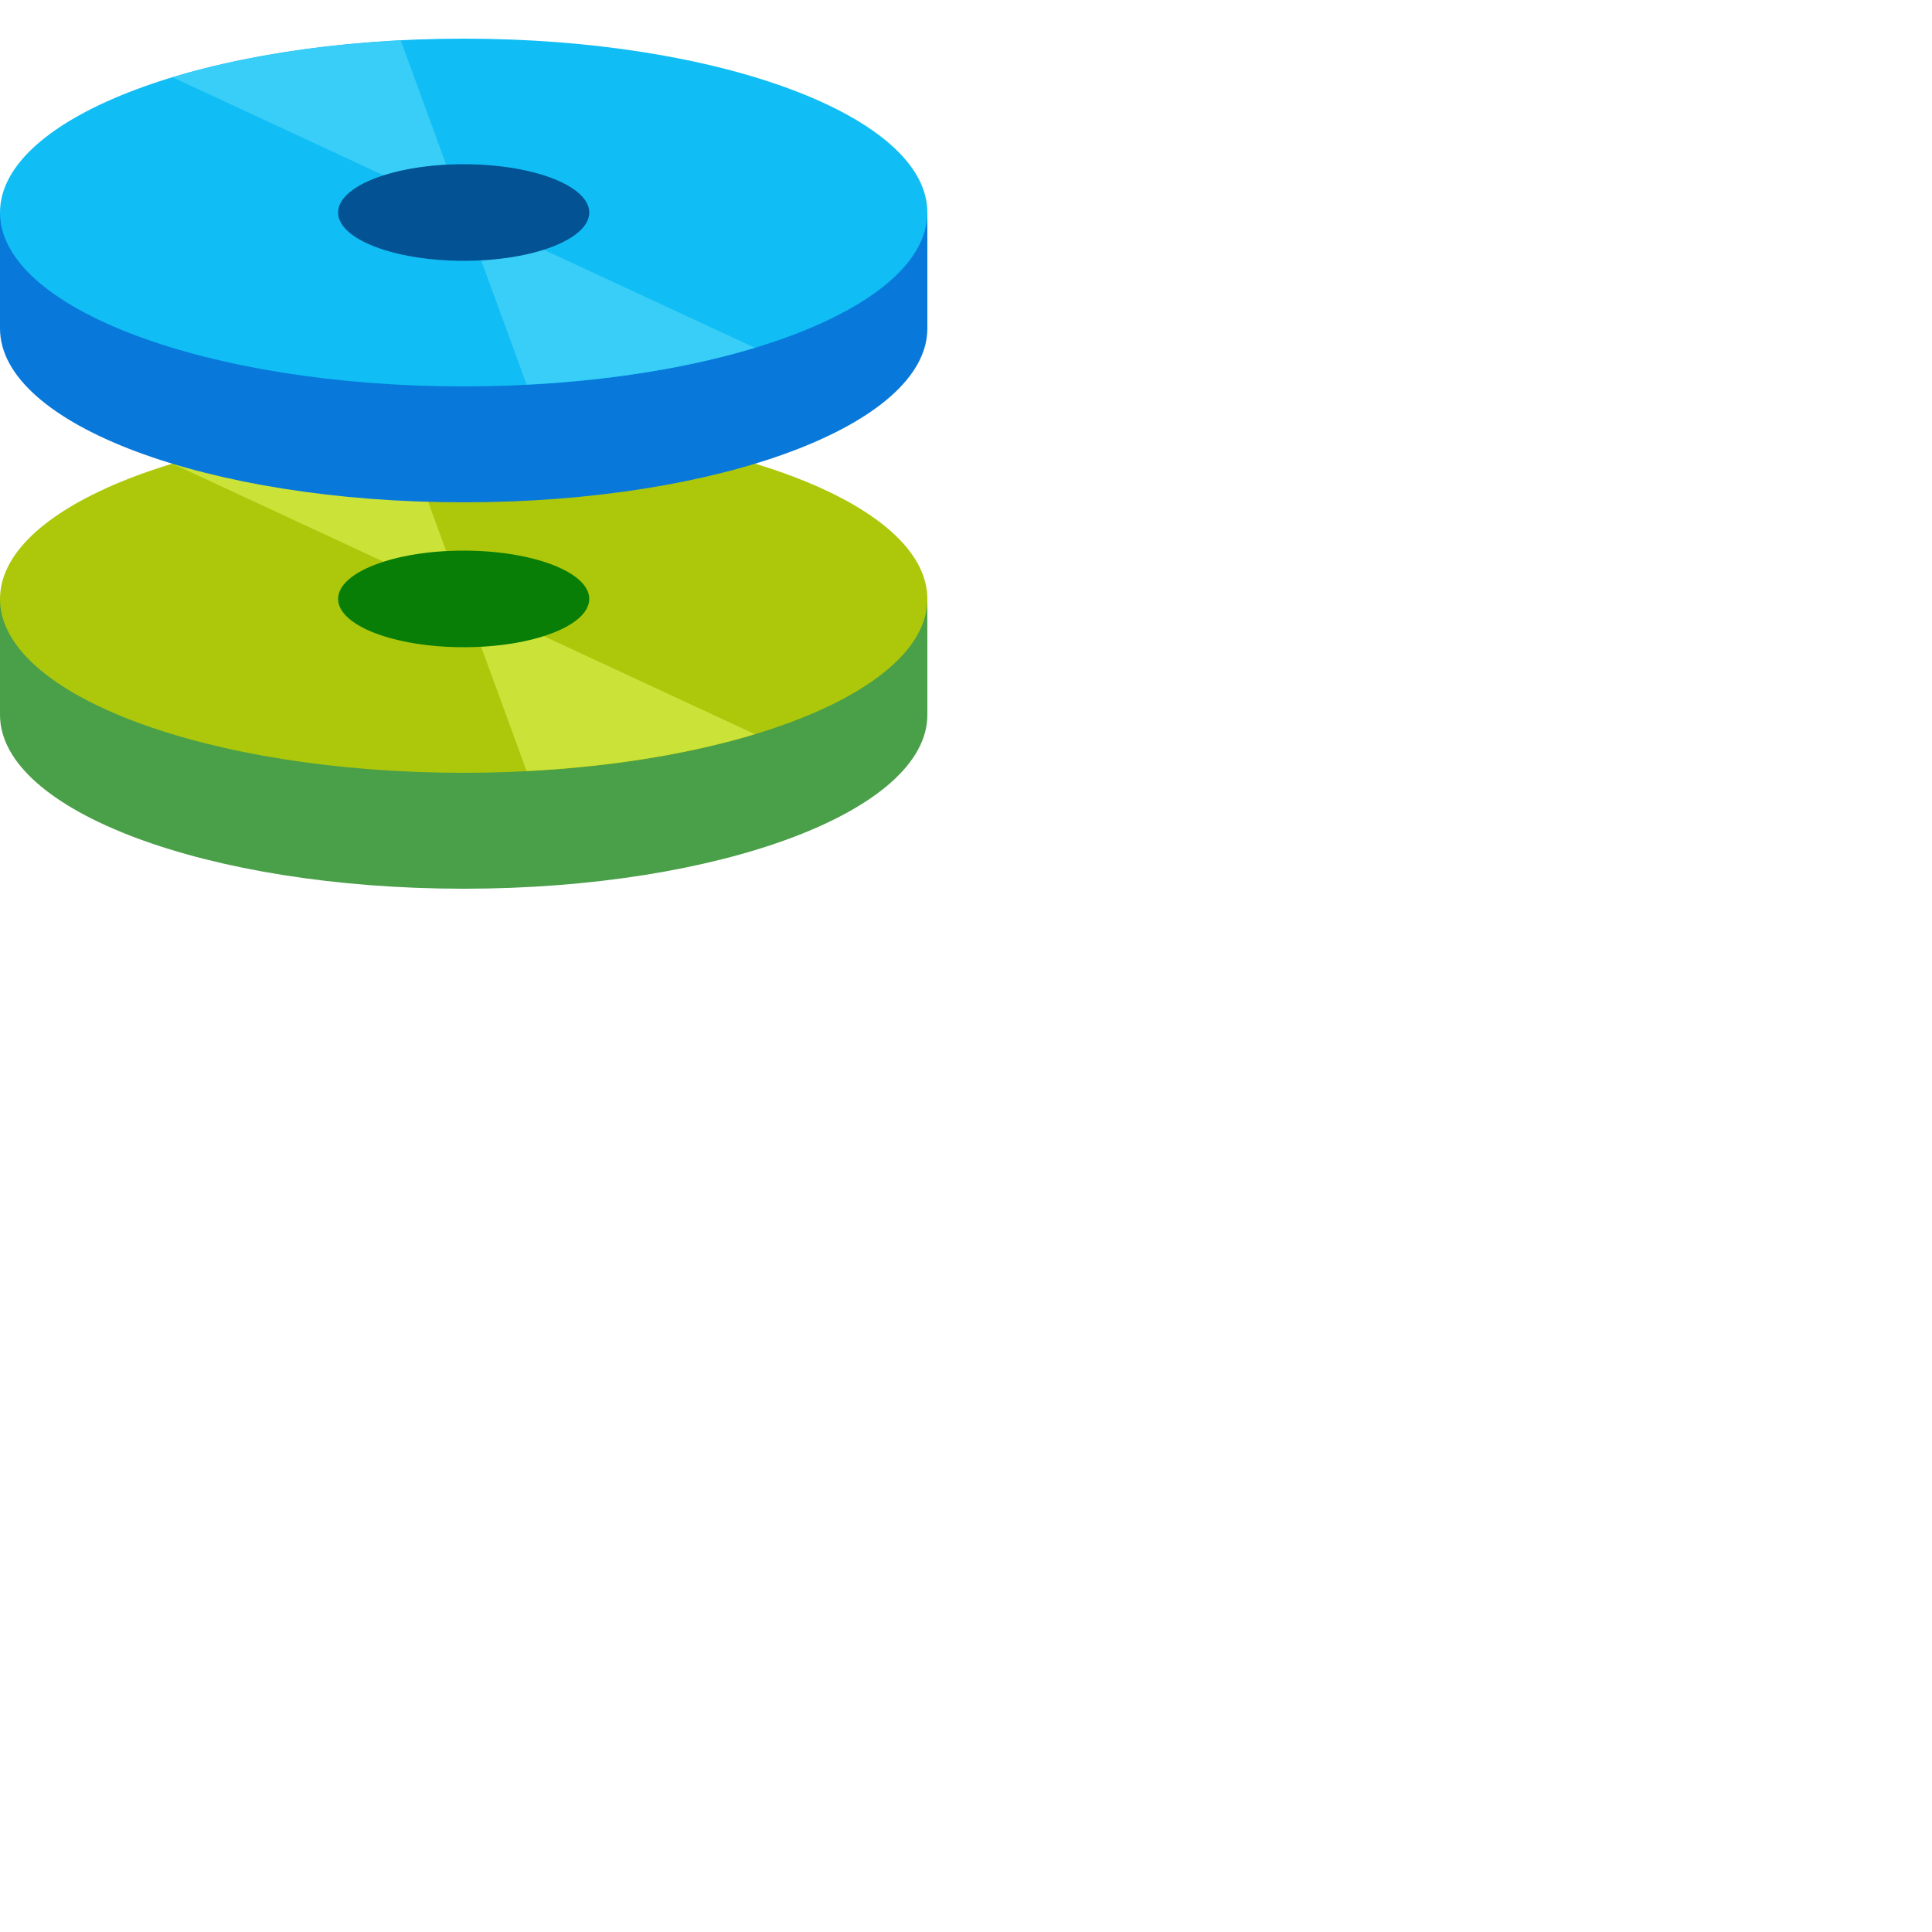
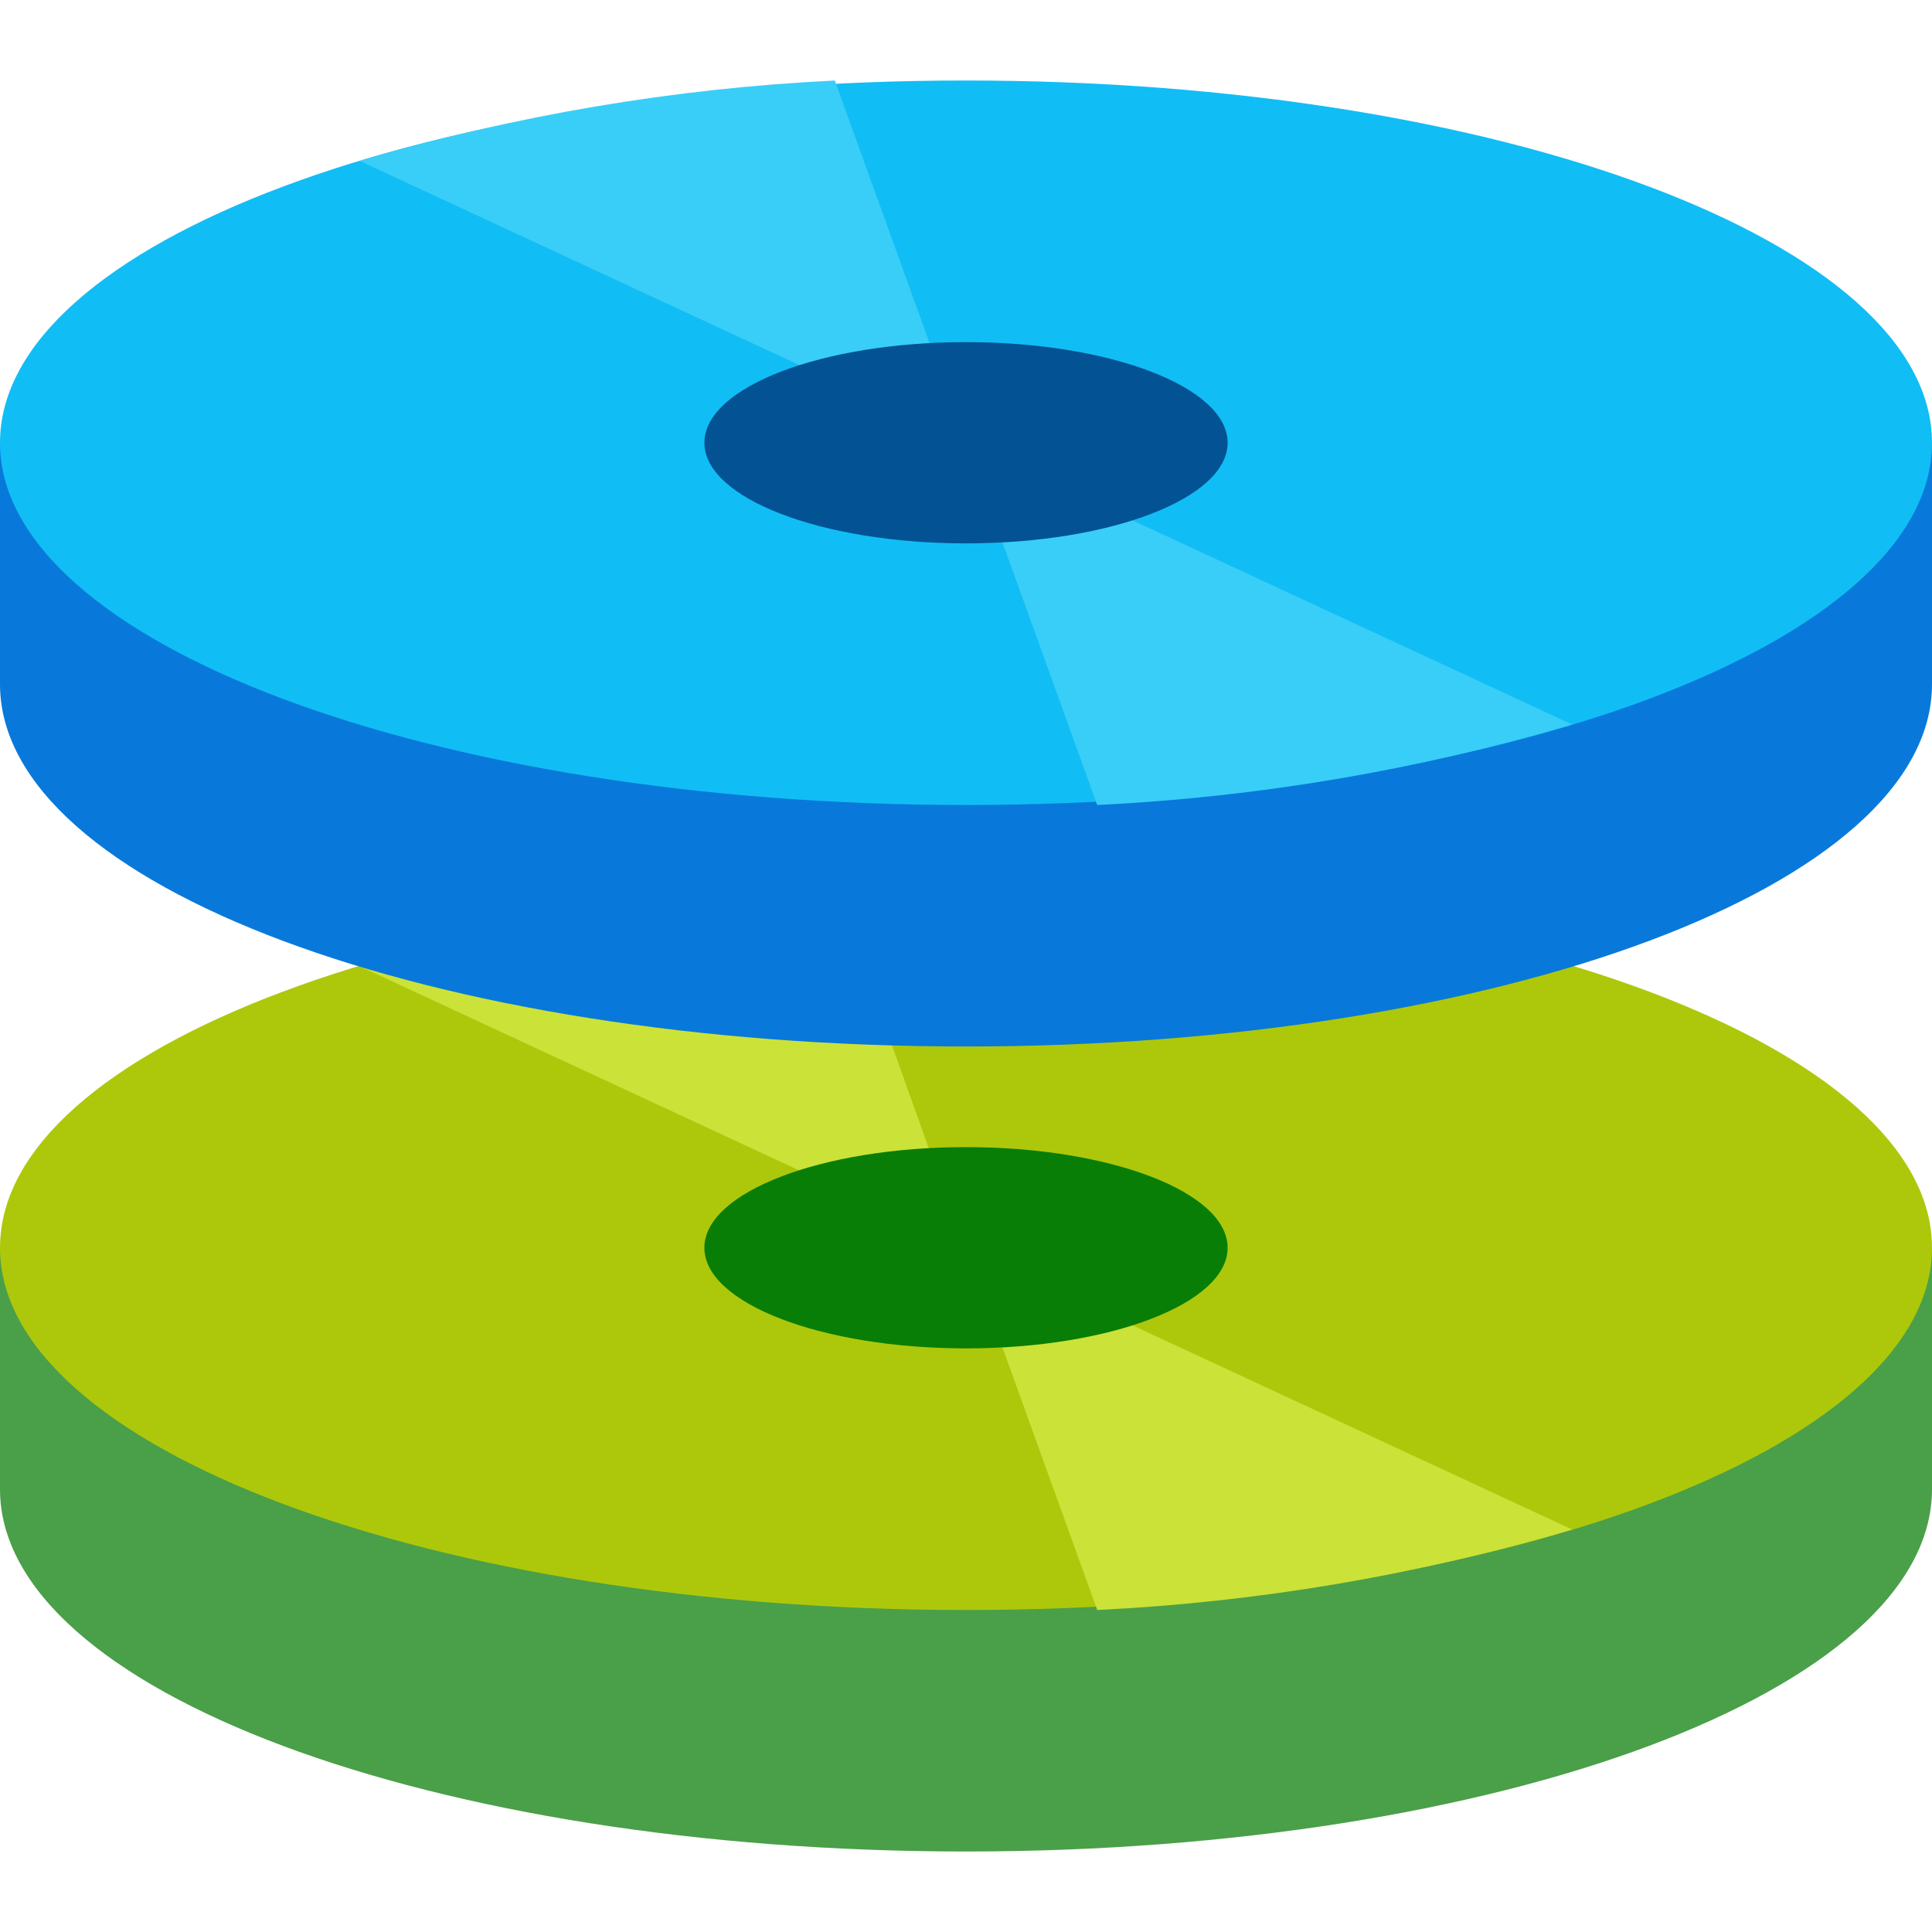
- <svg xmlns="http://www.w3.org/2000/svg" version="1.1" id="Layer_1" x="0px" y="0px" width="100%" height="100%" viewBox="0 0 50 50" enable-background="new 0 0 50 50" xml:space="preserve">
-   <path fill="#4A9F49" d="M24,18.5c0,2.485-5.373,4.5-12,4.5S0,20.985,0,18.5v-3h24V18.5z" />
-   <ellipse fill="#ADC80B" cx="12" cy="15.5" rx="12" ry="4.5" />
-   <path fill="#CBE238" d="M10.371,11.046C8.153,11.159,6.126,11.497,4.465,12l5.472,2.542c0.452-0.144,1.003-0.241,1.613-0.274  L10.371,11.046z" />
-   <path fill="#CBE238" d="M19.535,19l-5.472-2.542c-0.452,0.144-1.003,0.241-1.613,0.274l1.178,3.221  C15.847,19.841,17.874,19.503,19.535,19z" />
-   <ellipse fill="#087E06" cx="12" cy="15.5" rx="3.25" ry="1.25" />
-   <path fill="#0879DA" d="M24,8.5c0,2.485-5.373,4.5-12,4.5S0,10.985,0,8.5v-3h24V8.5z" />
-   <ellipse fill="#11BDF5" cx="12" cy="5.5" rx="12" ry="4.5" />
-   <path fill="#39CEF7" d="M10.371,1.046C8.153,1.159,6.126,1.497,4.465,2l5.472,2.542c0.452-0.144,1.003-0.241,1.613-0.274  L10.371,1.046z" />
-   <path fill="#39CEF7" d="M19.535,9l-5.472-2.542c-0.452,0.144-1.003,0.241-1.613,0.274l1.178,3.221  C15.847,9.841,17.874,9.503,19.535,9z" />
-   <ellipse fill="#035293" cx="12" cy="5.5" rx="3.25" ry="1.25" />
+ <svg xmlns="http://www.w3.org/2000/svg" id="Layer_1" data-name="Layer 1" viewBox="0 0 24 24">
+   <defs>
+     <style>.cls-1{fill:#4a9f49;}.cls-2{fill:#adc80b;}.cls-3{fill:#cbe238;}.cls-4{fill:#087e06;}.cls-5{fill:#0879da;}.cls-6{fill:#11bdf5;}.cls-7{fill:#39cef7;}.cls-8{fill:#035293;}</style>
+   </defs>
+   <path class="cls-1" d="M24,18.5C24,21,18.63,23,12,23S0,21,0,18.5v-3H24Z" />
+   <ellipse class="cls-2" cx="12" cy="15.5" rx="12" ry="4.5" />
+   <path class="cls-3" d="M10.37,11a25.17,25.17,0,0,0-5.91,1l5.47,2.54a6.57,6.57,0,0,1,1.61-.27Z" />
+   <path class="cls-3" d="M19.53,19l-5.47-2.54a6.57,6.57,0,0,1-1.61.27L13.63,20A25.13,25.13,0,0,0,19.53,19Z" />
+   <ellipse class="cls-4" cx="12" cy="15.5" rx="3.25" ry="1.25" />
+   <path class="cls-5" d="M24,8.5C24,11,18.63,13,12,13S0,11,0,8.5v-3H24Z" />
+   <ellipse class="cls-6" cx="12" cy="5.5" rx="12" ry="4.5" />
+   <path class="cls-7" d="M10.37,1A25.17,25.17,0,0,0,4.47,2L9.94,4.54a6.57,6.57,0,0,1,1.61-.27Z" />
+   <path class="cls-7" d="M19.53,9,14.06,6.46a6.57,6.57,0,0,1-1.61.27L13.63,10A25.13,25.13,0,0,0,19.53,9Z" />
+   <ellipse class="cls-8" cx="12" cy="5.5" rx="3.25" ry="1.25" />
</svg>
